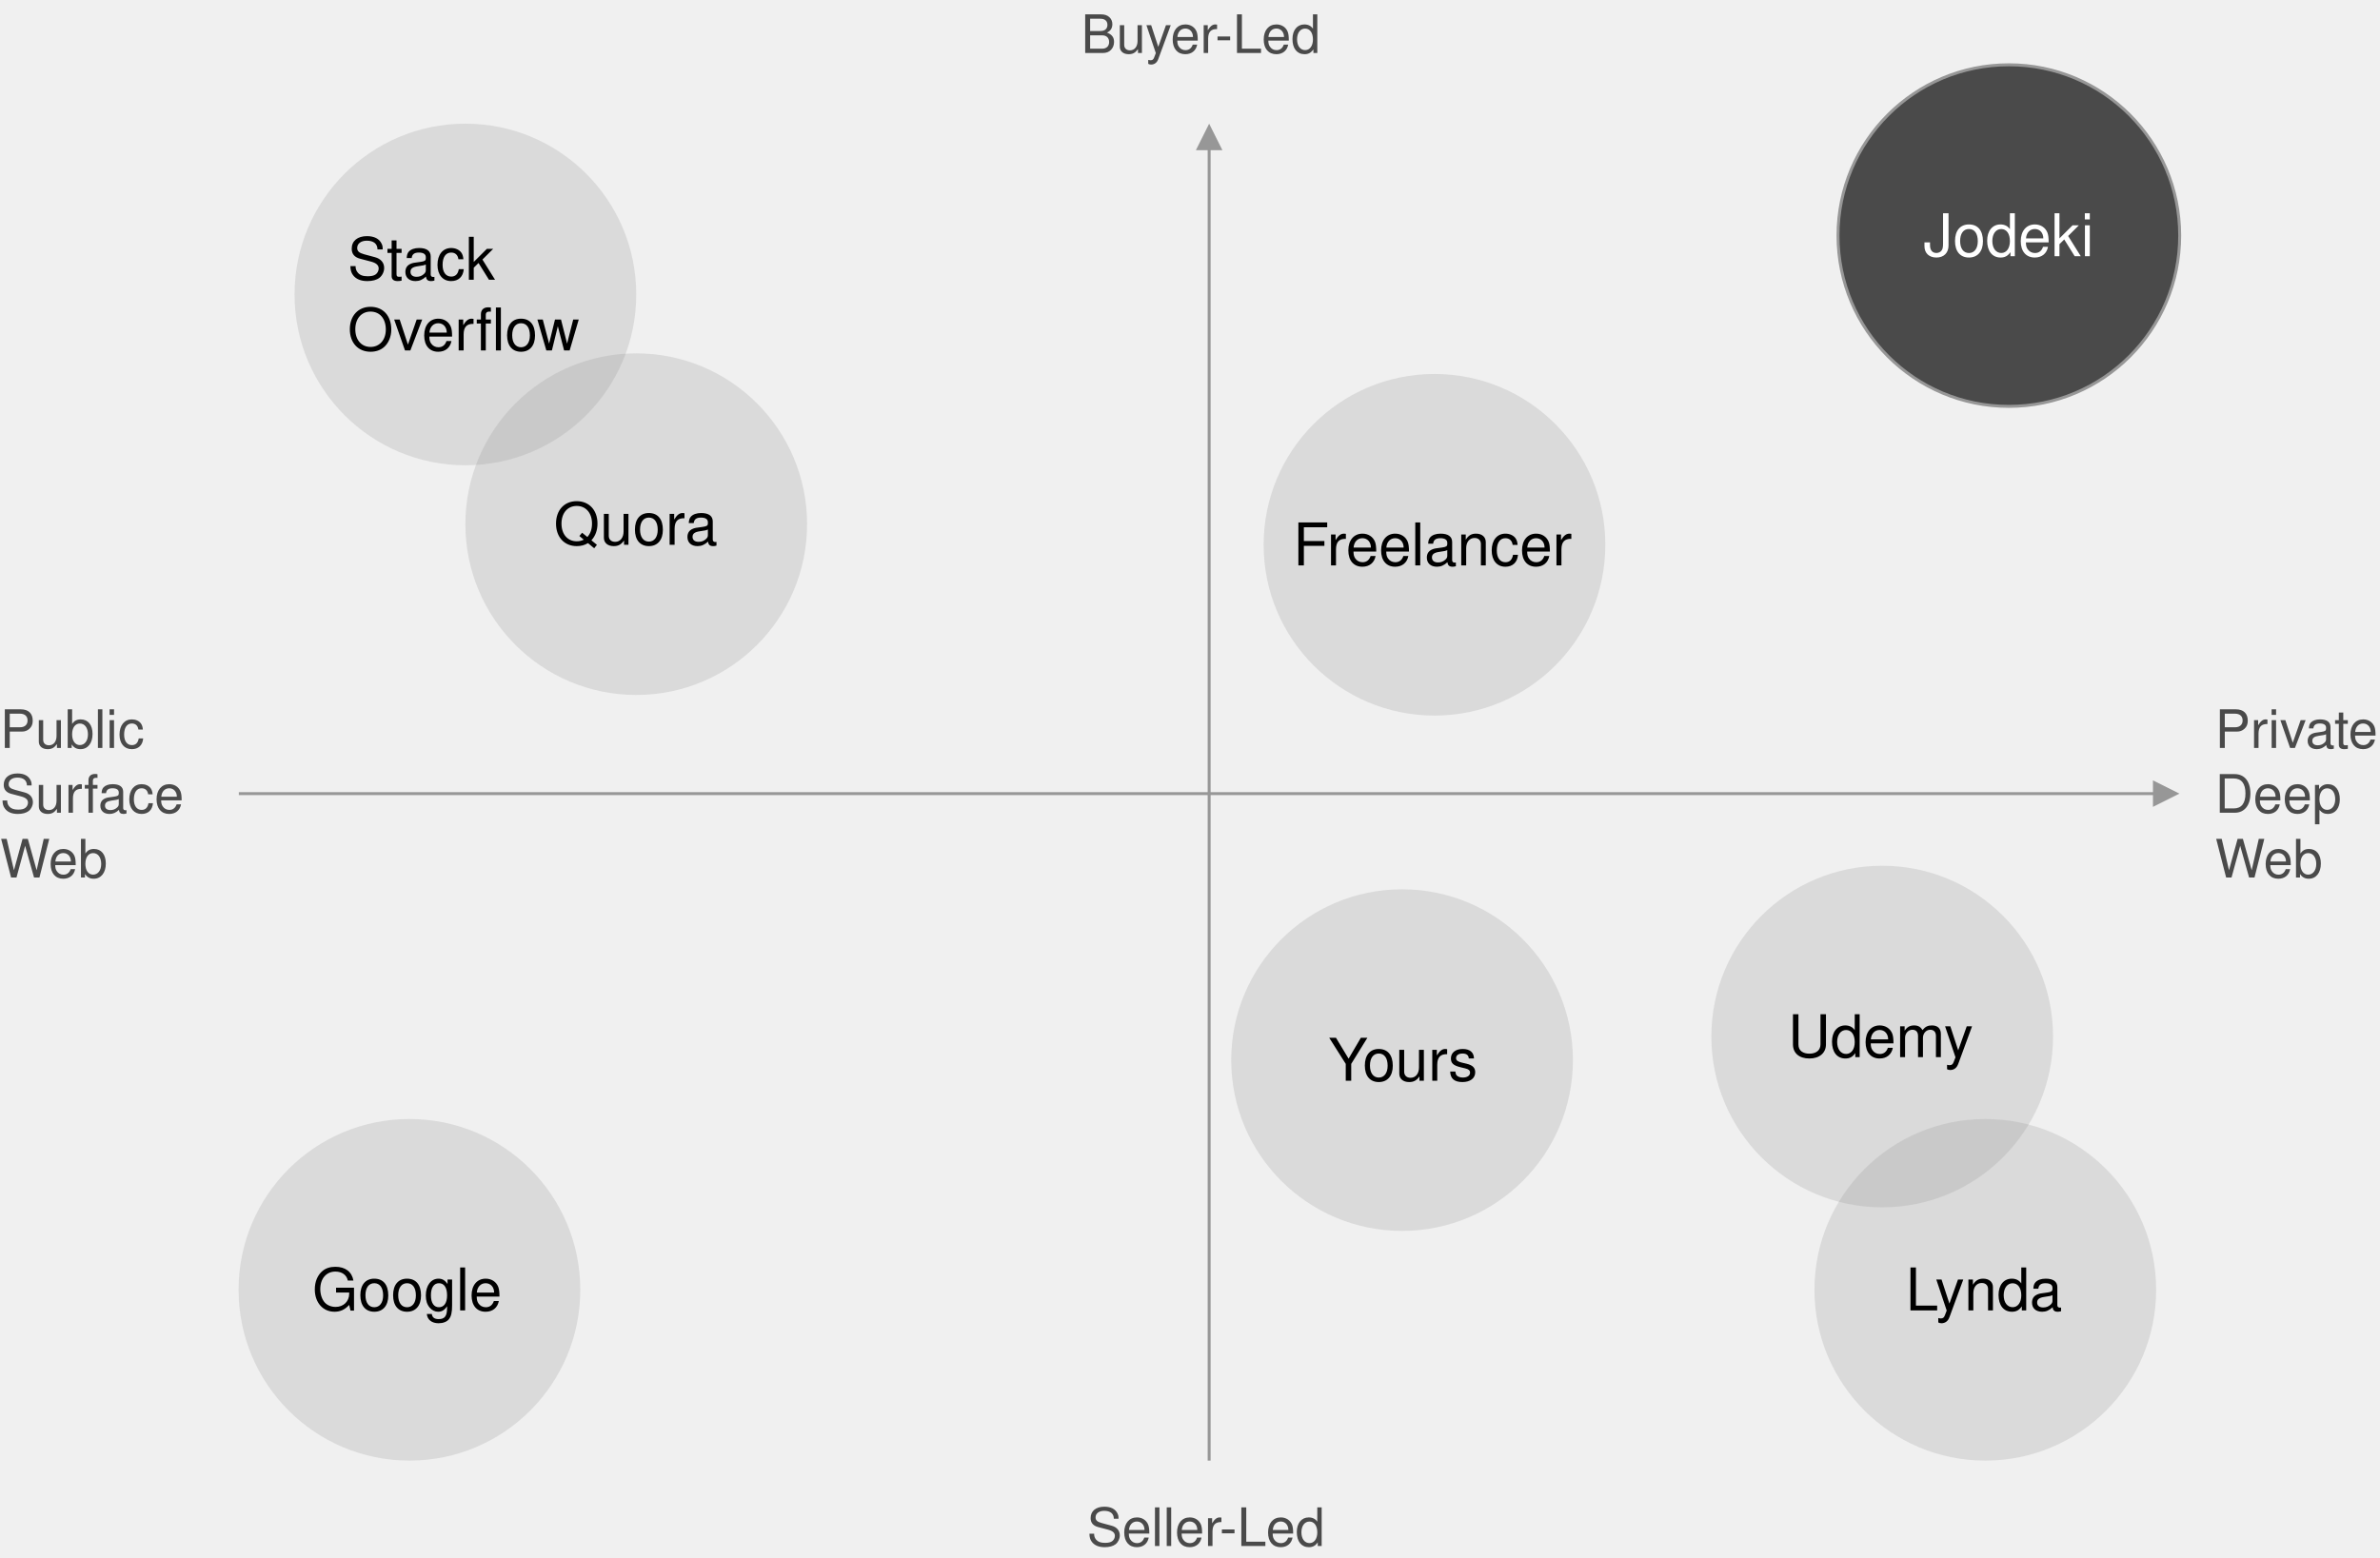
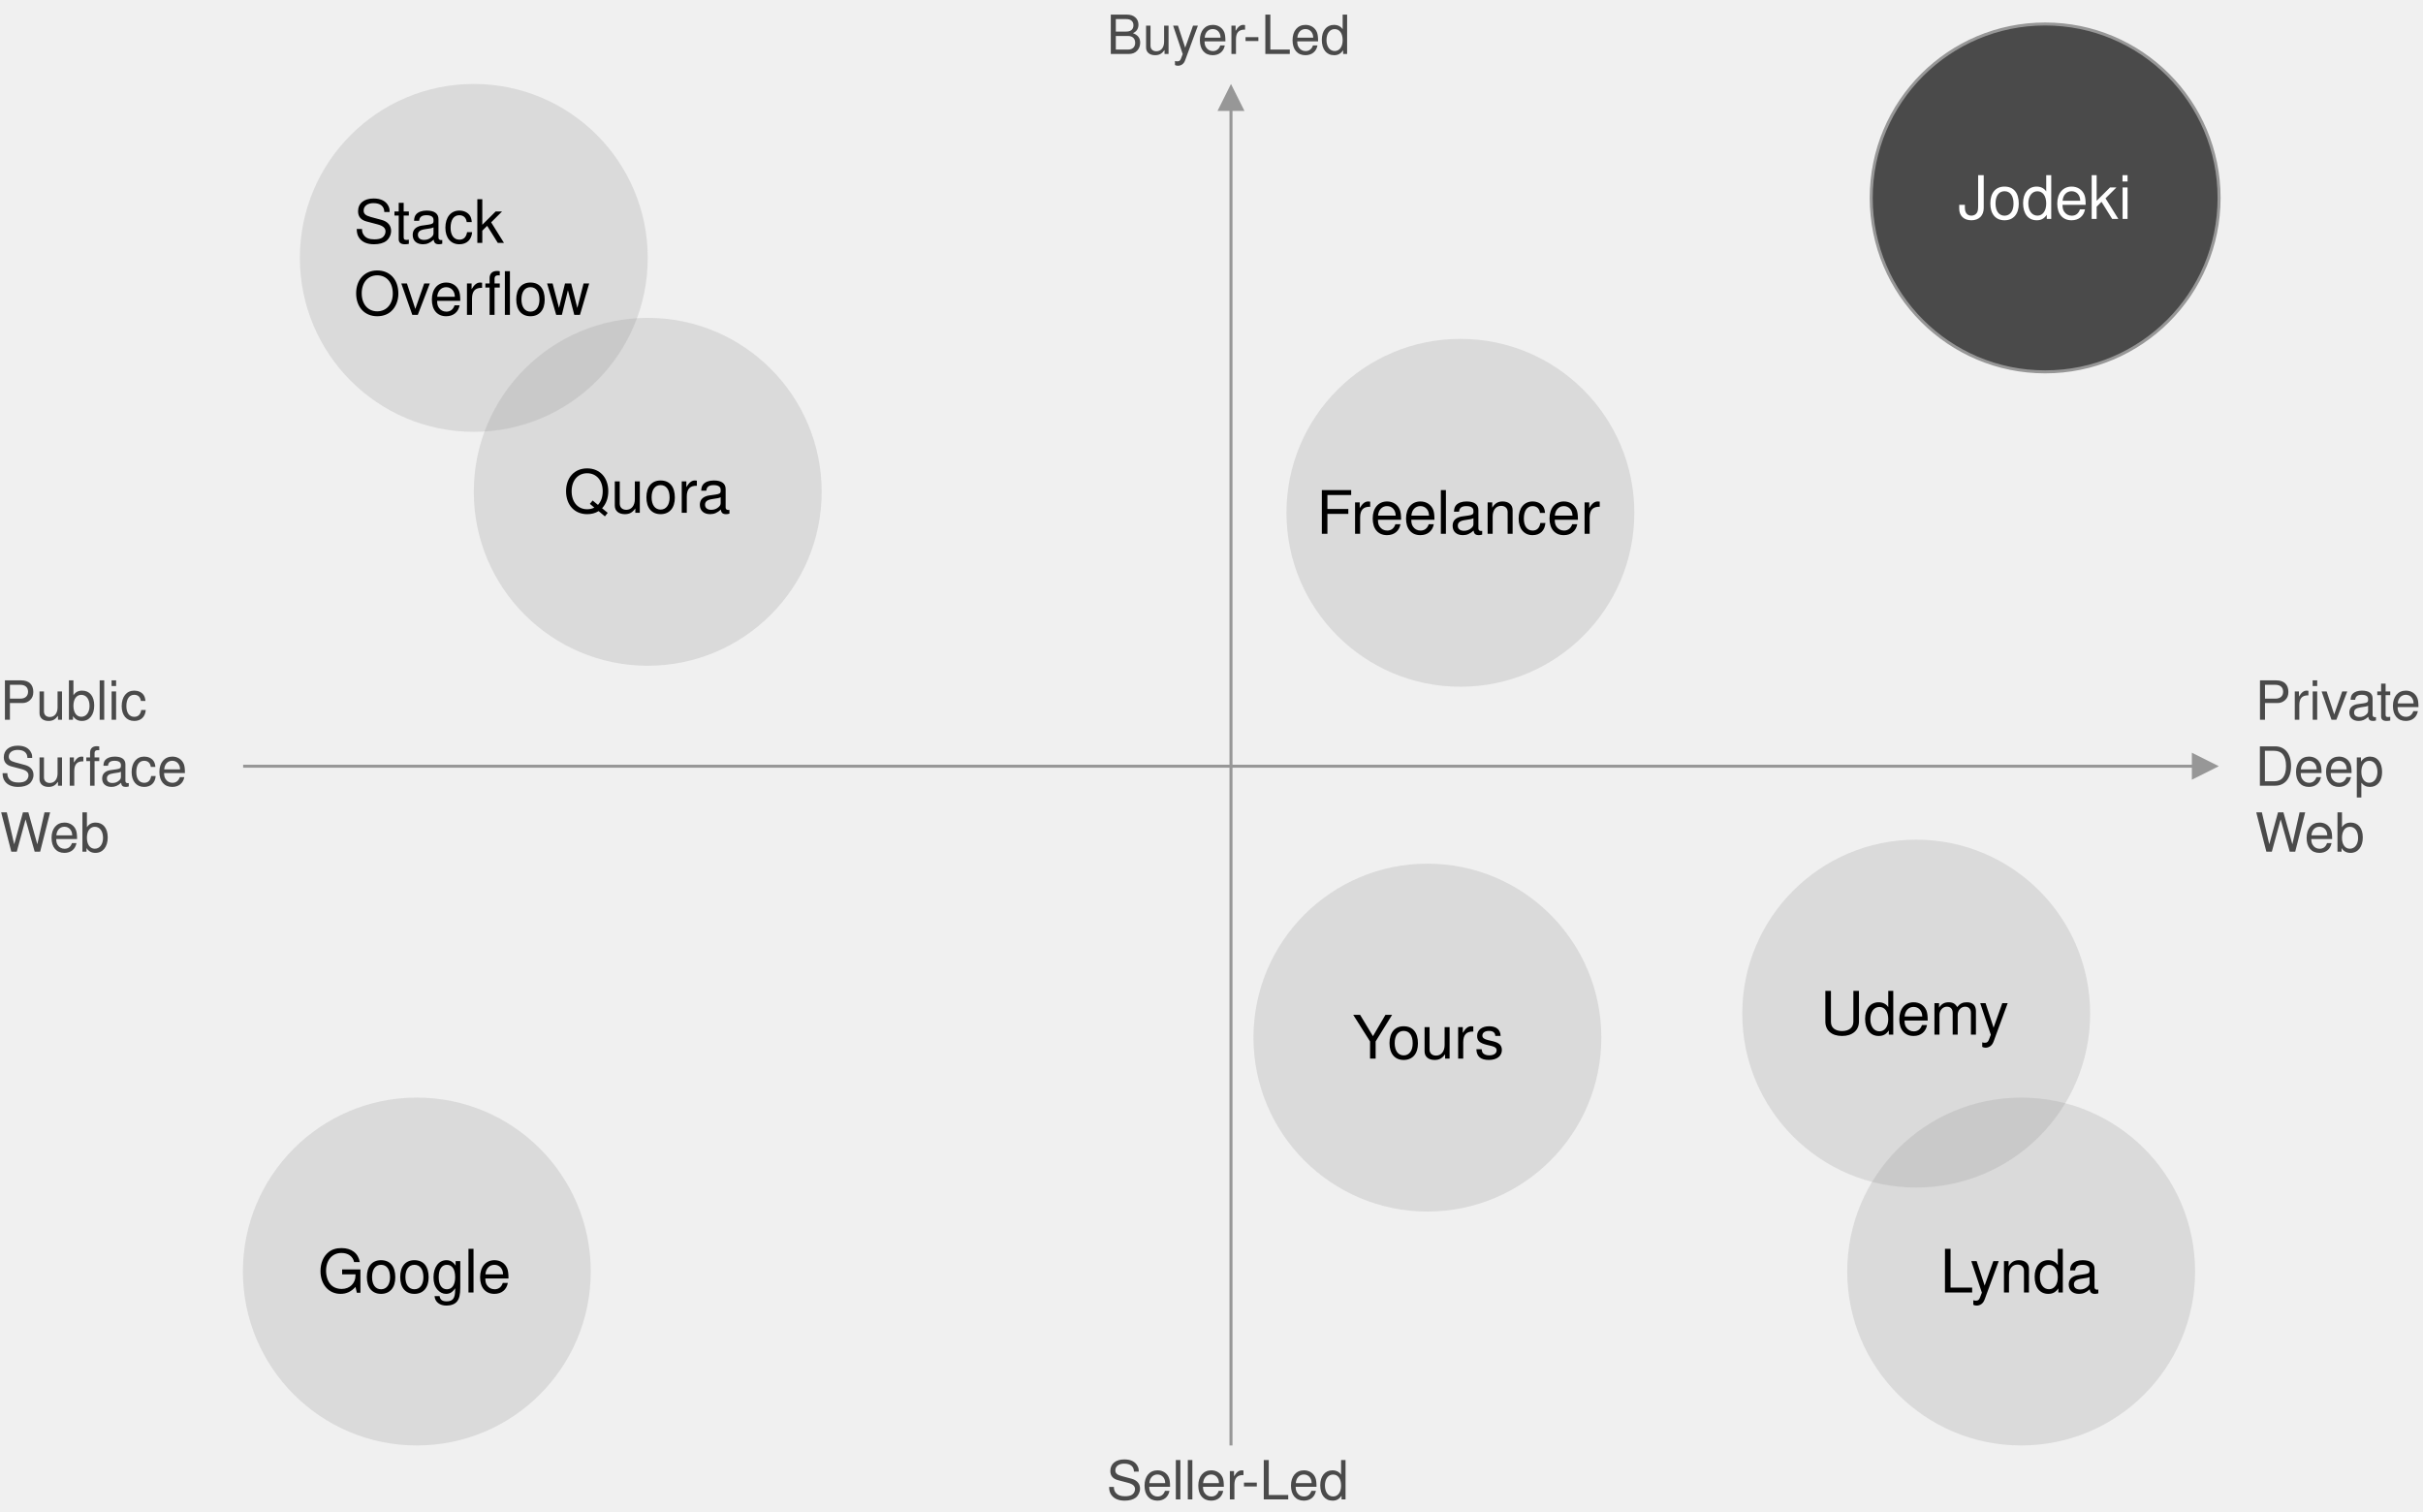
- <svg xmlns="http://www.w3.org/2000/svg" width="808px" height="529px" viewBox="0 0 808 529" version="1.1">
+ <svg xmlns="http://www.w3.org/2000/svg" width="808px" height="504px" viewBox="0 0 808 504" version="1.1">
  <defs />
  <g id="Page-1" stroke="none" stroke-width="1" fill="none" fill-rule="evenodd">
-     <g id="Group" transform="translate(81, 42)" fill="#979797" fill-rule="nonzero">
+     <g id="Group" transform="translate(81, 28)" fill="#979797" fill-rule="nonzero">
      <path id="Line" d="M658.917,227.5 L649.917,223 L649.917,232 L658.917,227.5 Z M0.583,228 L650.417,228 L650.917,228 L650.917,227 L650.417,227 L0.583,227 L0.083,227 L0.083,228 L0.583,228 Z" />
      <path id="Line-2" d="M329.5,0 L325,9 L334,9 L329.5,0 Z M330,453.5 L330,8.5 L330,8 L329,8 L329,8.5 L329,453.5 L329,454 L330,454 L330,453.5 Z" />
    </g>
-     <g id="Group-2" transform="translate(81, 380)">
+     <g id="Group-2" transform="translate(81, 366)">
      <circle id="Oval" fill-opacity="0.25" fill="#9B9B9B" fill-rule="nonzero" cx="58" cy="58" r="58" />
      <text id="Google" font-family="Helvetica-Light, Helvetica" font-size="20" font-weight="300" fill="#000000">
        <tspan x="25" y="65">Google</tspan>
      </text>
    </g>
-     <g id="Group-2-Copy" transform="translate(158, 120)">
+     <g id="Group-2-Copy" transform="translate(158, 106)">
      <circle id="Oval" fill-opacity="0.25" fill="#9B9B9B" fill-rule="nonzero" cx="58" cy="58" r="58" />
      <text id="Quora" font-family="Helvetica-Light, Helvetica" font-size="20" font-weight="300" fill="#000000">
        <tspan x="30" y="65">Quora</tspan>
      </text>
    </g>
-     <g id="Group-2-Copy" transform="translate(429, 127)">
+     <g id="Group-2-Copy" transform="translate(429, 113)">
      <circle id="Oval" fill-opacity="0.25" fill="#9B9B9B" fill-rule="nonzero" cx="58" cy="58" r="58" />
      <text id="Freelancer" font-family="Helvetica-Light, Helvetica" font-size="20" font-weight="300" fill="#000000">
        <tspan x="10" y="65">Freelancer</tspan>
      </text>
    </g>
-     <g id="Group-2-Copy" transform="translate(624, 22)">
+     <g id="Group-2-Copy" transform="translate(624, 8)">
      <circle id="Oval" stroke="#979797" fill="#4A4A4A" fill-rule="nonzero" cx="58" cy="58" r="58" />
      <text id="Jodeki" font-family="Helvetica-Light, Helvetica" font-size="20" font-weight="300" fill="#FFFFFF">
        <tspan x="29" y="65">Jodeki</tspan>
      </text>
    </g>
-     <g id="Group-2" transform="translate(100, 42)">
+     <g id="Group-2" transform="translate(100, 28)">
      <circle id="Oval" fill-opacity="0.25" fill="#9B9B9B" fill-rule="nonzero" cx="58" cy="58" r="58" />
      <text id="Stack-Overflow" font-family="Helvetica-Light, Helvetica" font-size="20" font-weight="300" fill="#000000">
        <tspan x="18" y="53">Stack</tspan>
        <tspan x="18" y="77">Overflow</tspan>
      </text>
    </g>
-     <g id="Group-2-Copy" transform="translate(418, 302)">
+     <g id="Group-2-Copy" transform="translate(418, 288)">
      <circle id="Oval" fill-opacity="0.25" fill="#9B9B9B" fill-rule="nonzero" cx="58" cy="58" r="58" />
      <text id="Yours" font-family="Helvetica-Light, Helvetica" font-size="20" font-weight="300" fill="#000000">
        <tspan x="33" y="65">Yours</tspan>
      </text>
    </g>
-     <g id="Group-2-Copy" transform="translate(581, 294)">
+     <g id="Group-2-Copy" transform="translate(581, 280)">
      <circle id="Oval" fill-opacity="0.25" fill="#9B9B9B" fill-rule="nonzero" cx="58" cy="58" r="58" />
      <text id="Udemy" font-family="Helvetica-Light, Helvetica" font-size="20" font-weight="300" fill="#000000">
        <tspan x="26" y="65">Udemy</tspan>
      </text>
    </g>
-     <g id="Group-2-Copy" transform="translate(616, 380)">
+     <g id="Group-2-Copy" transform="translate(616, 366)">
      <circle id="Oval" fill-opacity="0.25" fill="#9B9B9B" fill-rule="nonzero" cx="58" cy="58" r="58" />
      <text id="Lynda" font-family="Helvetica-Light, Helvetica" font-size="20" font-weight="300" fill="#000000">
        <tspan x="31" y="65">Lynda</tspan>
      </text>
    </g>
    <text id="Buyer-Led" font-family="Helvetica-Light, Helvetica" font-size="18" font-weight="300" fill="#4A4A4A">
-       <tspan x="367" y="18">Buyer-Led</tspan>
+       <tspan x="369" y="18">Buyer-Led</tspan>
    </text>
    <text id="Seller-Led" font-family="Helvetica-Light, Helvetica" font-size="18" font-weight="300" fill="#4A4A4A">
-       <tspan x="369" y="525">Seller-Led</tspan>
+       <tspan x="369" y="500">Seller-Led</tspan>
    </text>
    <text id="Public-Surface-Web" font-family="Helvetica-Light, Helvetica" font-size="18" font-weight="300" fill="#4A4A4A">
-       <tspan x="0" y="254">Public</tspan>
-       <tspan x="0" y="276">Surface</tspan>
-       <tspan x="0" y="298">Web</tspan>
+       <tspan x="0" y="240">Public</tspan>
+       <tspan x="0" y="262">Surface</tspan>
+       <tspan x="0" y="284">Web</tspan>
    </text>
    <text id="Private-Deep-Web" font-family="Helvetica-Light, Helvetica" font-size="18" font-weight="300" fill="#4A4A4A">
-       <tspan x="752" y="254">Private</tspan>
-       <tspan x="752" y="276">Deep</tspan>
-       <tspan x="752" y="298">Web</tspan>
+       <tspan x="752" y="240">Private</tspan>
+       <tspan x="752" y="262">Deep</tspan>
+       <tspan x="752" y="284">Web</tspan>
    </text>
  </g>
</svg>
